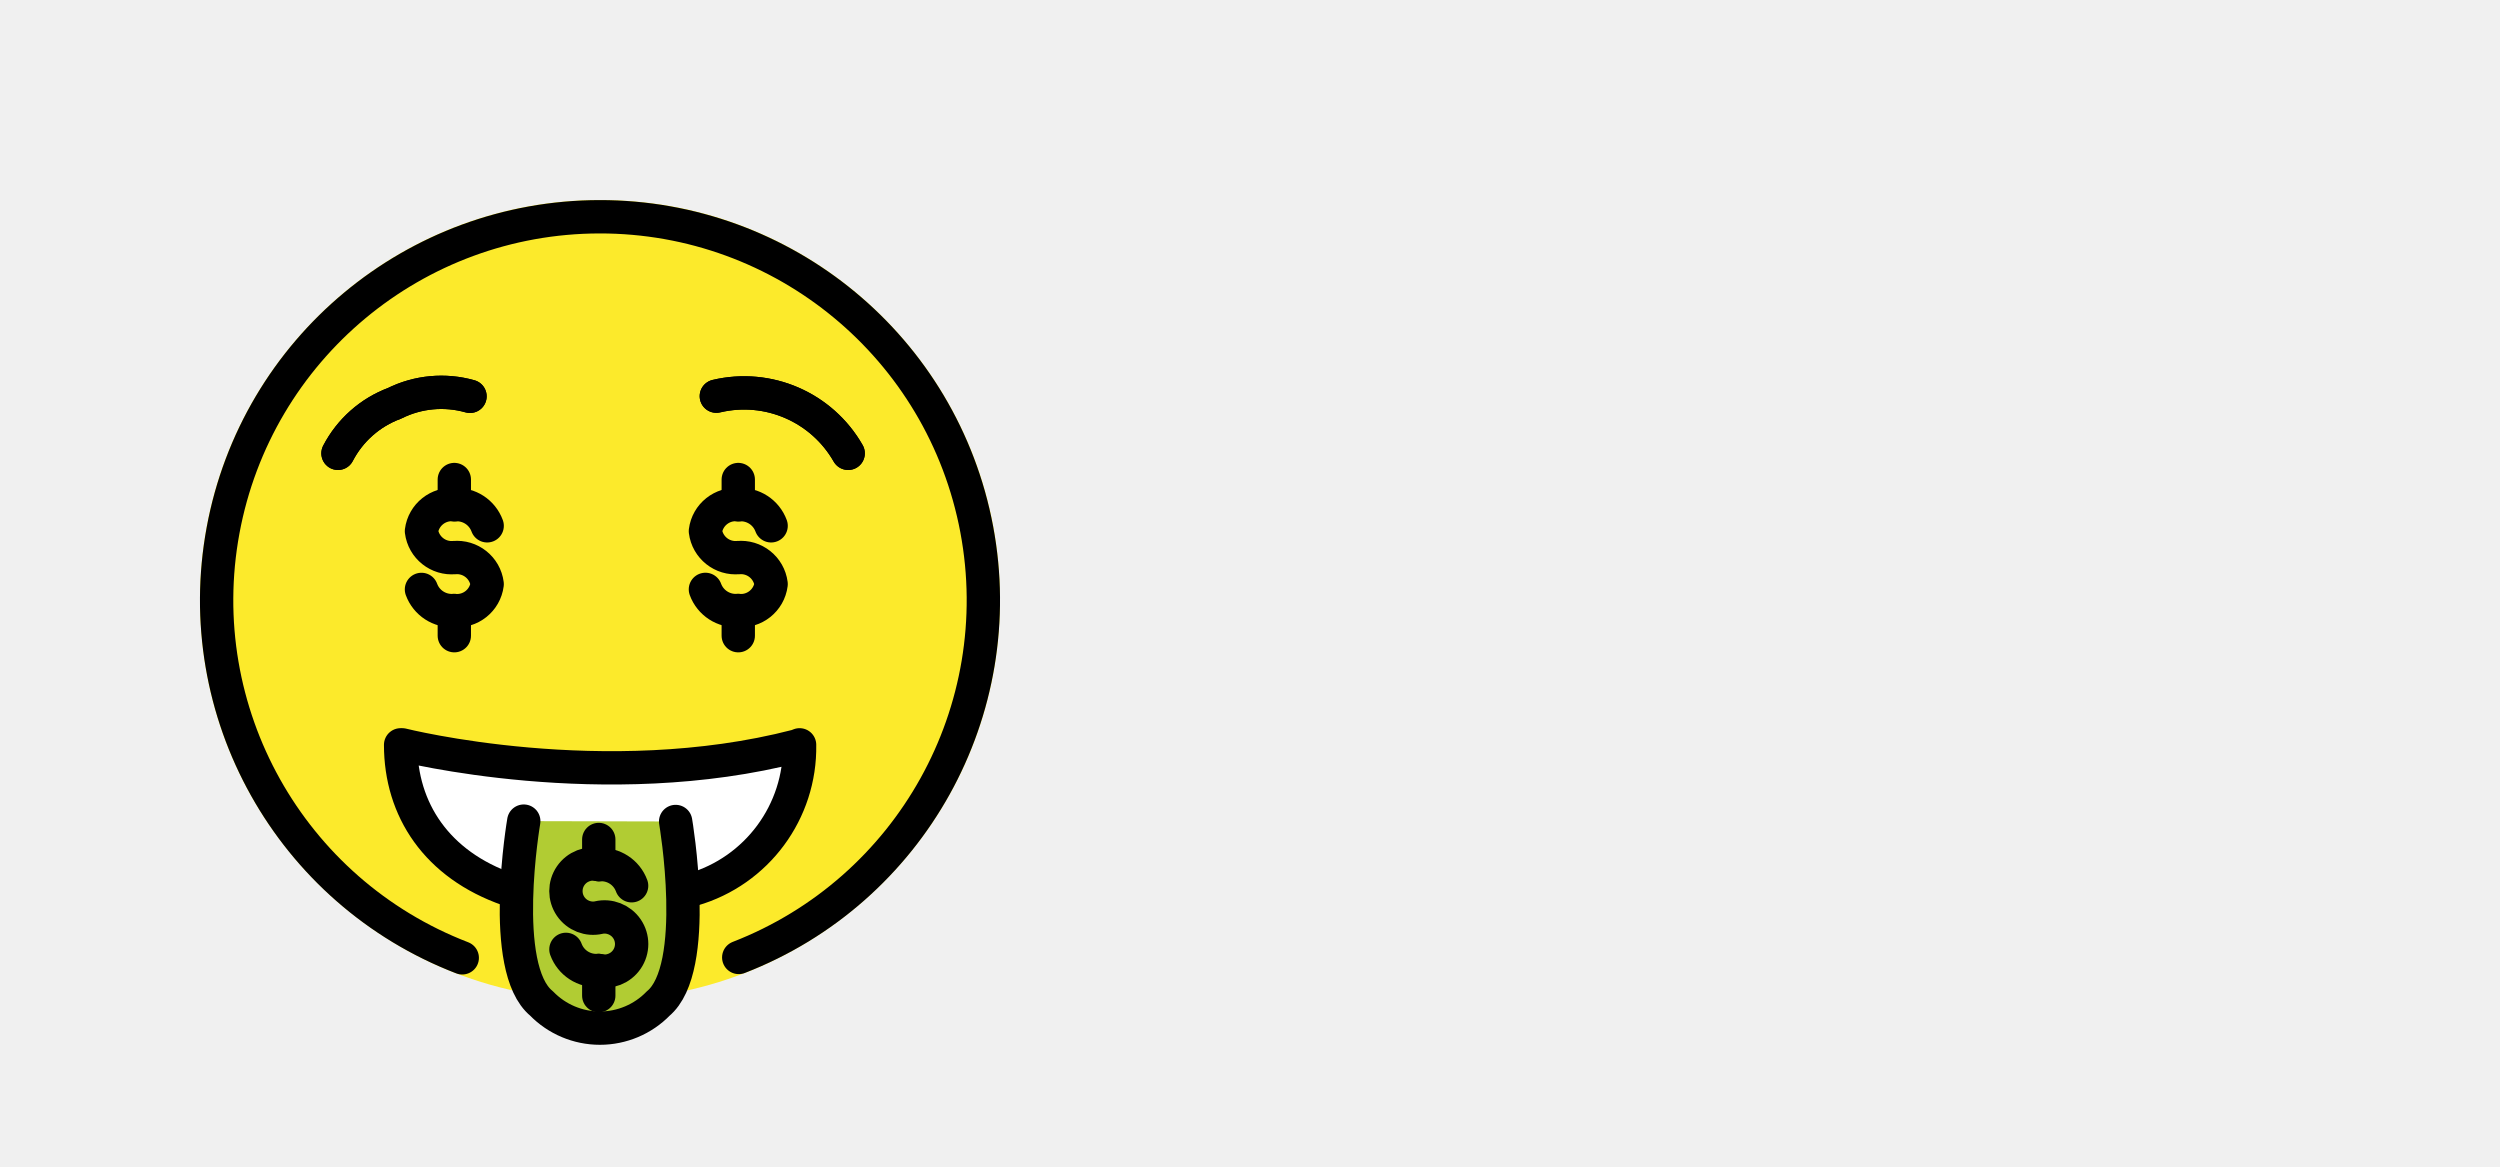
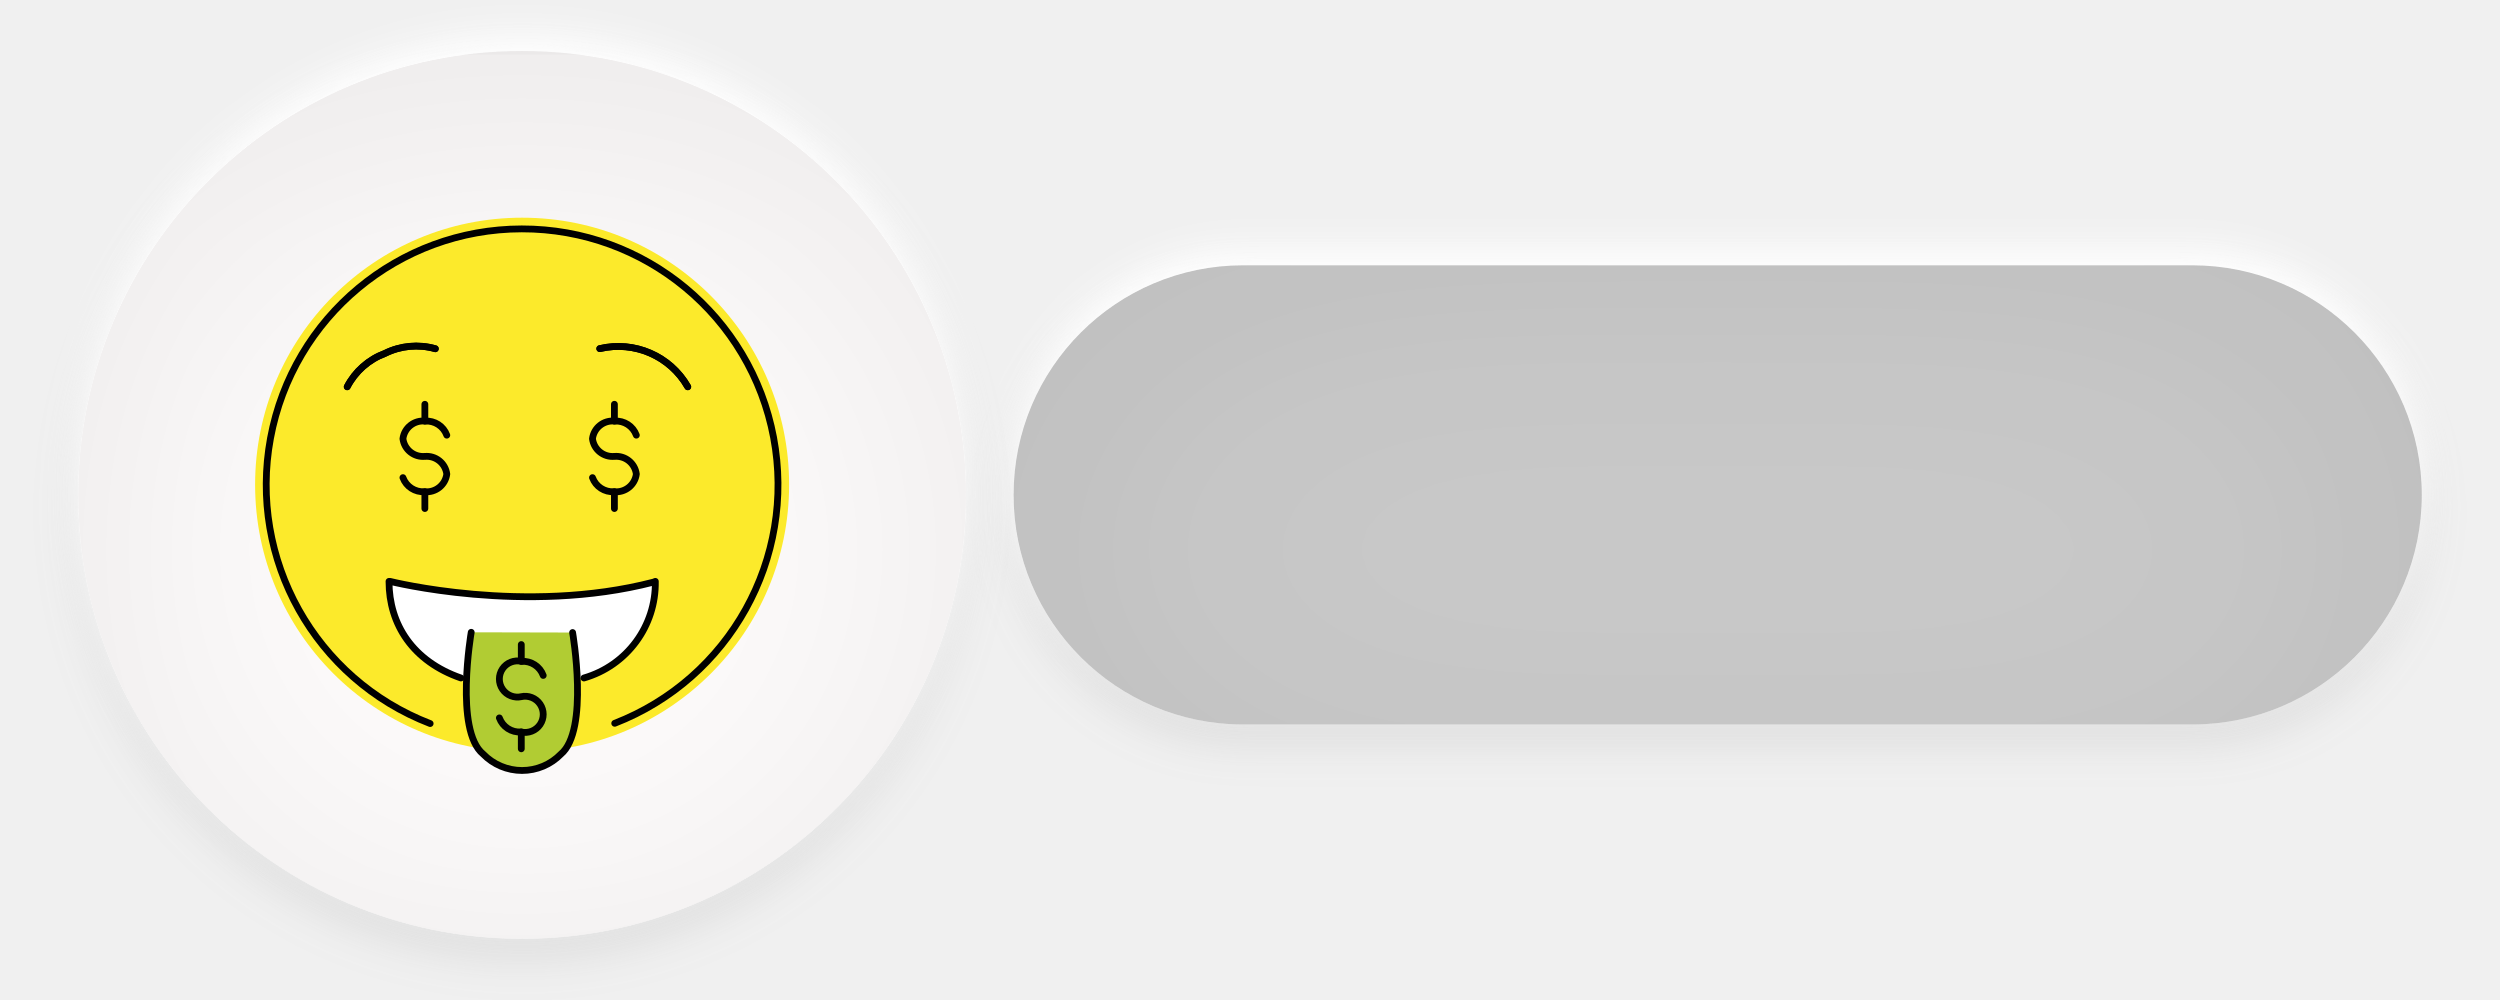
- <svg xmlns="http://www.w3.org/2000/svg" id="emoji" viewBox="0 0 150 70">
-   <rect id="my-rect" fill="#e5f9ff" x="0" y="0" rx="20" ry="20" />
-   <g>
-     <g id="color">
-       <circle cx="36" cy="36" r="24" fill="#fcea2b" />
-       <path fill="#fff" d="M30.498,53.374c-4.296-1.49-6.461-4.801-6.461-8.684h.094s12.137,3.063,23.683.066l.161-.066a8.881,8.881,0,0,1-6.415,8.684" />
-       <path fill="#b1cc33" d="M40.538,49.289s1.518,8.819-1.064,10.939l.025-.022a4.884,4.884,0,0,1-7.009,0c-2.582-2.12-1.064-10.939-1.064-10.939" />
+ <svg xmlns="http://www.w3.org/2000/svg" xmlns:xlink="http://www.w3.org/1999/xlink" width="200px" height="80px" viewBox="0 0 715 294" version="1.1">
+   <defs>
+     <rect id="path-48plz0p-e5-1" x="288" y="78" width="414" height="135" rx="67.5" />
+     <filter x="-5.3%" y="-17.8%" width="110.6%" height="137.8%" filterUnits="objectBoundingBox" id="filter-48plz0p-e5-2">
+       <feOffset dx="0" dy="5" in="SourceAlpha" result="shadowOffsetOuter1" />
+       <feGaussianBlur stdDeviation="6.5" in="shadowOffsetOuter1" result="shadowBlurOuter1" />
+       <feComposite in="shadowBlurOuter1" in2="SourceAlpha" operator="out" result="shadowBlurOuter1" />
+       <feColorMatrix values="0 0 0 0 0.86   0 0 0 0 0.86   0 0 0 0 0.86  0 0 0 1 0" type="matrix" in="shadowBlurOuter1" result="shadowMatrixOuter1" />
+       <feOffset dx="0" dy="-5" in="SourceAlpha" result="shadowOffsetOuter2" />
+       <feGaussianBlur stdDeviation="5" in="shadowOffsetOuter2" result="shadowBlurOuter2" />
+       <feComposite in="shadowBlurOuter2" in2="SourceAlpha" operator="out" result="shadowBlurOuter2" />
+       <feColorMatrix values="0 0 0 0 1   0 0 0 0 1   0 0 0 0 1  0 0 0 1 0" type="matrix" in="shadowBlurOuter2" result="shadowMatrixOuter2" />
+       <feMerge>
+         <feMergeNode in="shadowMatrixOuter1" />
+         <feMergeNode in="shadowMatrixOuter2" />
+       </feMerge>
+     </filter>
+     <filter x="-19.2%" y="-60.4%" width="138.4%" height="223.0%" filterUnits="objectBoundingBox" id="filter-48plz0p-e5-3">
+       <feGaussianBlur stdDeviation="58.5" in="SourceAlpha" result="shadowBlurInner1" />
+       <feOffset dx="0" dy="16" in="shadowBlurInner1" result="shadowOffsetInner1" />
+       <feComposite in="shadowOffsetInner1" in2="SourceAlpha" operator="arithmetic" k2="-1" k3="1" result="shadowInnerInner1" />
+       <feColorMatrix values="0 0 0 0 0   0 0 0 0 0   0 0 0 0 0  0 0 0 0.078 0" type="matrix" in="shadowInnerInner1" />
+     </filter>
+     <circle id="path-48plz0p-e5-4" cx="143.5" cy="145.5" r="130.5" />
+     <filter x="-8.4%" y="-9.2%" width="116.9%" height="119.5%" filterUnits="objectBoundingBox" id="filter-48plz0p-e5-5">
+       <feOffset dx="0" dy="5" in="SourceAlpha" result="shadowOffsetOuter1" />
+       <feGaussianBlur stdDeviation="6.5" in="shadowOffsetOuter1" result="shadowBlurOuter1" />
+       <feColorMatrix values="0 0 0 0 0.86   0 0 0 0 0.86   0 0 0 0 0.86  0 0 0 1 0" type="matrix" in="shadowBlurOuter1" result="shadowMatrixOuter1" />
+       <feOffset dx="0" dy="-5" in="SourceAlpha" result="shadowOffsetOuter2" />
+       <feGaussianBlur stdDeviation="5" in="shadowOffsetOuter2" result="shadowBlurOuter2" />
+       <feColorMatrix values="0 0 0 0 1   0 0 0 0 1   0 0 0 0 1  0 0 0 1 0" type="matrix" in="shadowBlurOuter2" result="shadowMatrixOuter2" />
+       <feMerge>
+         <feMergeNode in="shadowMatrixOuter1" />
+         <feMergeNode in="shadowMatrixOuter2" />
+       </feMerge>
+     </filter>
+     <filter x="-30.5%" y="-31.2%" width="160.9%" height="163.6%" filterUnits="objectBoundingBox" id="filter-48plz0p-e5-6">
+       <feGaussianBlur stdDeviation="58.5" in="SourceAlpha" result="shadowBlurInner1" />
+       <feOffset dx="0" dy="16" in="shadowBlurInner1" result="shadowOffsetInner1" />
+       <feComposite in="shadowOffsetInner1" in2="SourceAlpha" operator="arithmetic" k2="-1" k3="1" result="shadowInnerInner1" />
+       <feColorMatrix values="0 0 0 0 0   0 0 0 0 0   0 0 0 0 0  0 0 0 0.078 0" type="matrix" in="shadowInnerInner1" />
+     </filter>
+   </defs>
+   <g id="Page-1" stroke="none" stroke-width="1" fill="none" fill-rule="evenodd">
+     <g id="Rectangle-Copy-2">
+       <use fill="black" fill-opacity="1" filter="url(#filter-48plz0p-e5-2)" xlink:href="#path-48plz0p-e5-1" />
+       <use fill-opacity="0.15" fill="#000000" fill-rule="evenodd" xlink:href="#path-48plz0p-e5-1" />
+       <use fill="black" fill-opacity="1" filter="url(#filter-48plz0p-e5-3)" xlink:href="#path-48plz0p-e5-1" />
    </g>
-     <g id="hair" />
-     <g id="skin" />
-     <g id="skin-shadow" />
-     <g id="line">
-       <path fill="none" stroke="#000" stroke-linecap="round" stroke-linejoin="round" stroke-width="2" d="M30.498,53.374c-4.296-1.49-6.461-4.801-6.461-8.684h.094s12.137,3.063,23.683.066l.161-.066a8.881,8.881,0,0,1-6.415,8.684" />
-       <path fill="none" stroke="#000" stroke-linecap="round" stroke-linejoin="round" stroke-width="2" d="M20.279,27.2a6.306,6.306,0,0,1,3.391-3,6.304,6.304,0,0,1,4.53-.421" />
-       <path fill="none" stroke="#000" stroke-linecap="round" stroke-linejoin="round" stroke-width="2" d="M50.89,27.2A7.19,7.19,0,0,0,42.98,23.77" />
-       <path fill="none" stroke="#000" stroke-linecap="round" stroke-linejoin="round" stroke-width="2" d="M44.324,57.447a23,23,0,1,0-16.589.023" />
-       <path fill="none" stroke="#000" stroke-linecap="round" stroke-linejoin="round" stroke-width="2" d="M20.279,27.2a6.306,6.306,0,0,1,3.391-3,6.304,6.304,0,0,1,4.53-.421" />
-       <path fill="none" stroke="#000" stroke-linecap="round" stroke-linejoin="round" stroke-width="2" d="M50.89,27.2A7.19,7.19,0,0,0,42.98,23.77" />
-       <path fill="none" stroke="#000" stroke-linecap="round" stroke-linejoin="round" stroke-width="2" d="M40.538,49.289s1.518,8.819-1.064,10.939l.025-.022a4.884,4.884,0,0,1-7.009,0c-2.582-2.12-1.064-10.939-1.064-10.939" />
-       <path fill="none" stroke="#000" stroke-linecap="round" stroke-linejoin="round" stroke-width="2" d="M29.23,31.549a1.935,1.935,0,0,0-1.951-1.266h0a1.823,1.823,0,0,0-1.991,1.585,1.823,1.823,0,0,0,1.991,1.585l-.04.006A1.823,1.823,0,0,1,29.23,35.046a1.823,1.823,0,0,1-1.991,1.585h0a1.935,1.935,0,0,1-1.951-1.266" />
-       <line x1="27.259" x2="27.259" y1="30.284" y2="28.772" fill="none" stroke="#000" stroke-linecap="round" stroke-linejoin="round" stroke-width="2" />
-       <line x1="27.259" x2="27.259" y1="38.142" y2="36.631" fill="none" stroke="#000" stroke-linecap="round" stroke-linejoin="round" stroke-width="2" />
-       <path fill="none" stroke="#000" stroke-linecap="round" stroke-linejoin="round" stroke-width="2" d="M46.267,31.549a1.935,1.935,0,0,0-1.951-1.266h0a1.823,1.823,0,0,0-1.991,1.585,1.823,1.823,0,0,0,1.991,1.585l-.04.006a1.823,1.823,0,0,1,1.991,1.585,1.823,1.823,0,0,1-1.991,1.585h0a1.935,1.935,0,0,1-1.951-1.266" />
-       <line x1="44.296" x2="44.296" y1="30.284" y2="28.772" fill="none" stroke="#000" stroke-linecap="round" stroke-linejoin="round" stroke-width="2" />
-       <line x1="44.296" x2="44.296" y1="38.142" y2="36.631" fill="none" stroke="#000" stroke-linecap="round" stroke-linejoin="round" stroke-width="2" />
-       <path fill="none" stroke="#000" stroke-linecap="round" stroke-linejoin="round" stroke-width="2" d="M37.897,53.146A1.935,1.935,0,0,0,35.947,51.88h0a1.627,1.627,0,1,0,0,3.171l-.04.006a1.627,1.627,0,1,1,0,3.171h0a1.935,1.935,0,0,1-1.951-1.266" />
-       <line x1="35.926" x2="35.926" y1="51.88" y2="50.369" fill="none" stroke="#000" stroke-linecap="round" stroke-linejoin="round" stroke-width="2" />
-       <line x1="35.926" x2="35.926" y1="59.739" y2="58.228" fill="none" stroke="#000" stroke-linecap="round" stroke-linejoin="round" stroke-width="2" />
+     <g id="Oval-Copy-2">
+       <use fill="black" fill-opacity="1" filter="url(#filter-48plz0p-e5-5)" xlink:href="#path-48plz0p-e5-4" />
+       <use fill="#FFFDFD" fill-rule="evenodd" xlink:href="#path-48plz0p-e5-4" />
+       <use fill="black" fill-opacity="1" filter="url(#filter-48plz0p-e5-6)" xlink:href="#path-48plz0p-e5-4" />
    </g>
-     <animateTransform id="animate" attributeName="transform" attributeType="XML" type="rotate" from="0 36 36" to="360 36 36" dur="2s" repeatCount="indefinite" />
+     <g>
+       <g id="Group" transform="translate(65, 64)">
+         <g id="color" fill-rule="nonzero">
+           <circle id="Oval" fill="#FCEA2B" cx="78.5" cy="78.5" r="78.5" />
+           <path d="M60.504,135.327 C46.452,130.454 39.37,119.624 39.37,106.925 L39.677,106.925 C39.677,106.925 79.377,116.943 117.14,107.141 L117.665,106.925 C117.89,120.046 109.29,131.688 96.682,135.33" id="Path" fill="#FFFFFF" />
+           <path d="M93.344,121.965 C93.344,121.965 98.309,150.811 89.863,157.746 L89.946,157.675 C86.938,160.774 82.803,162.522 78.484,162.522 C74.165,162.522 70.03,160.774 67.022,157.675 C58.575,150.741 63.54,121.894 63.54,121.894" id="Path" fill="#B1CC33" />
+         </g>
+         <g id="line" transform="translate(3.263, 3.2924)" stroke="#000000" stroke-linecap="round" stroke-linejoin="round" stroke-width="2">
+           <path d="M57.241,132.035 C43.189,127.162 36.107,116.331 36.107,103.633 L36.414,103.633 C36.414,103.633 76.114,113.65 113.877,103.849 L114.402,103.633 C114.627,116.754 106.027,128.396 93.419,132.037" id="Path" />
+           <path d="M23.817,46.424 C26.172,41.893 30.124,38.397 34.908,36.612 C39.503,34.324 44.786,33.834 49.724,35.235" id="Path" />
+           <path d="M123.94,46.424 C118.763,37.356 108.227,32.787 98.069,35.205" id="Path" />
+           <path d="M102.463,145.358 C136.234,132.247 155.864,96.93 149.17,61.328 C142.476,25.726 111.359,-0.05 75.133,0 C38.906,0.05 7.86,25.911 1.265,61.532 C-5.331,97.153 14.397,132.416 48.203,145.433" id="Path" />
+           <path d="M23.817,46.424 C26.172,41.893 30.124,38.397 34.908,36.612 C39.503,34.324 44.786,33.834 49.724,35.235" id="Path" />
+           <path d="M123.94,46.424 C118.763,37.356 108.227,32.787 98.069,35.205" id="Path" />
+           <path d="M90.081,118.673 C90.081,118.673 95.046,147.519 86.6,154.454 L86.683,154.383 C83.675,157.481 79.54,159.23 75.221,159.23 C70.902,159.23 66.767,157.481 63.759,154.383 C55.312,147.449 60.277,118.602 60.277,118.602" id="Path" />
+           <path d="M53.093,60.65 C52.125,58.004 49.525,56.316 46.713,56.51 L46.713,56.51 C43.496,56.187 40.607,58.487 40.201,61.695 C40.607,64.904 43.496,67.204 46.713,66.881 L46.583,66.9 C49.8,66.578 52.687,68.878 53.093,72.086 C52.688,75.294 49.799,77.595 46.581,77.272 L46.581,77.272 C43.77,77.465 41.169,75.778 40.2,73.131" id="Path" />
+           <line x1="46.646" y1="56.51" x2="46.646" y2="51.566" id="Path" />
+           <line x1="46.646" y1="82.215" x2="46.646" y2="77.272" id="Path" />
+           <path d="M108.818,60.65 C107.85,58.004 105.249,56.316 102.438,56.51 L102.438,56.51 C99.22,56.187 96.331,58.487 95.925,61.695 C96.331,64.904 99.22,67.204 102.438,66.881 L102.307,66.9 C105.525,66.577 108.414,68.878 108.82,72.086 C108.414,75.294 105.525,77.595 102.307,77.272 L102.307,77.272 C99.496,77.465 96.895,75.778 95.927,73.131" id="Path" />
+           <line x1="102.371" y1="56.51" x2="102.371" y2="51.566" id="Path" />
+           <line x1="102.371" y1="82.215" x2="102.371" y2="77.272" id="Path" />
+           <path d="M81.443,131.289 C80.475,128.643 77.874,126.955 75.063,127.148 L75.063,127.148 C72.928,126.658 70.711,127.526 69.477,129.335 C68.242,131.144 68.242,133.524 69.477,135.333 C70.711,137.142 72.928,138.01 75.063,137.52 L74.932,137.539 C77.066,137.049 79.283,137.916 80.518,139.725 C81.752,141.534 81.752,143.915 80.518,145.724 C79.283,147.533 77.066,148.4 74.932,147.91 L74.932,147.91 C72.12,148.104 69.519,146.416 68.551,143.77" id="Path" />
+           <line x1="74.996" y1="127.149" x2="74.996" y2="122.205" id="Path" />
+           <line x1="74.996" y1="152.854" x2="74.996" y2="147.91" id="Path" />
+         </g>
+       </g>
+       <animateTransform id="animate" attributeName="transform" attributeType="XML" type="rotate" from="0 143.5 145.5" to="360 143.5 145.5" dur="2s" repeatCount="indefinite" />
+     </g>
  </g>
-   <text id="my-text" />
</svg>
